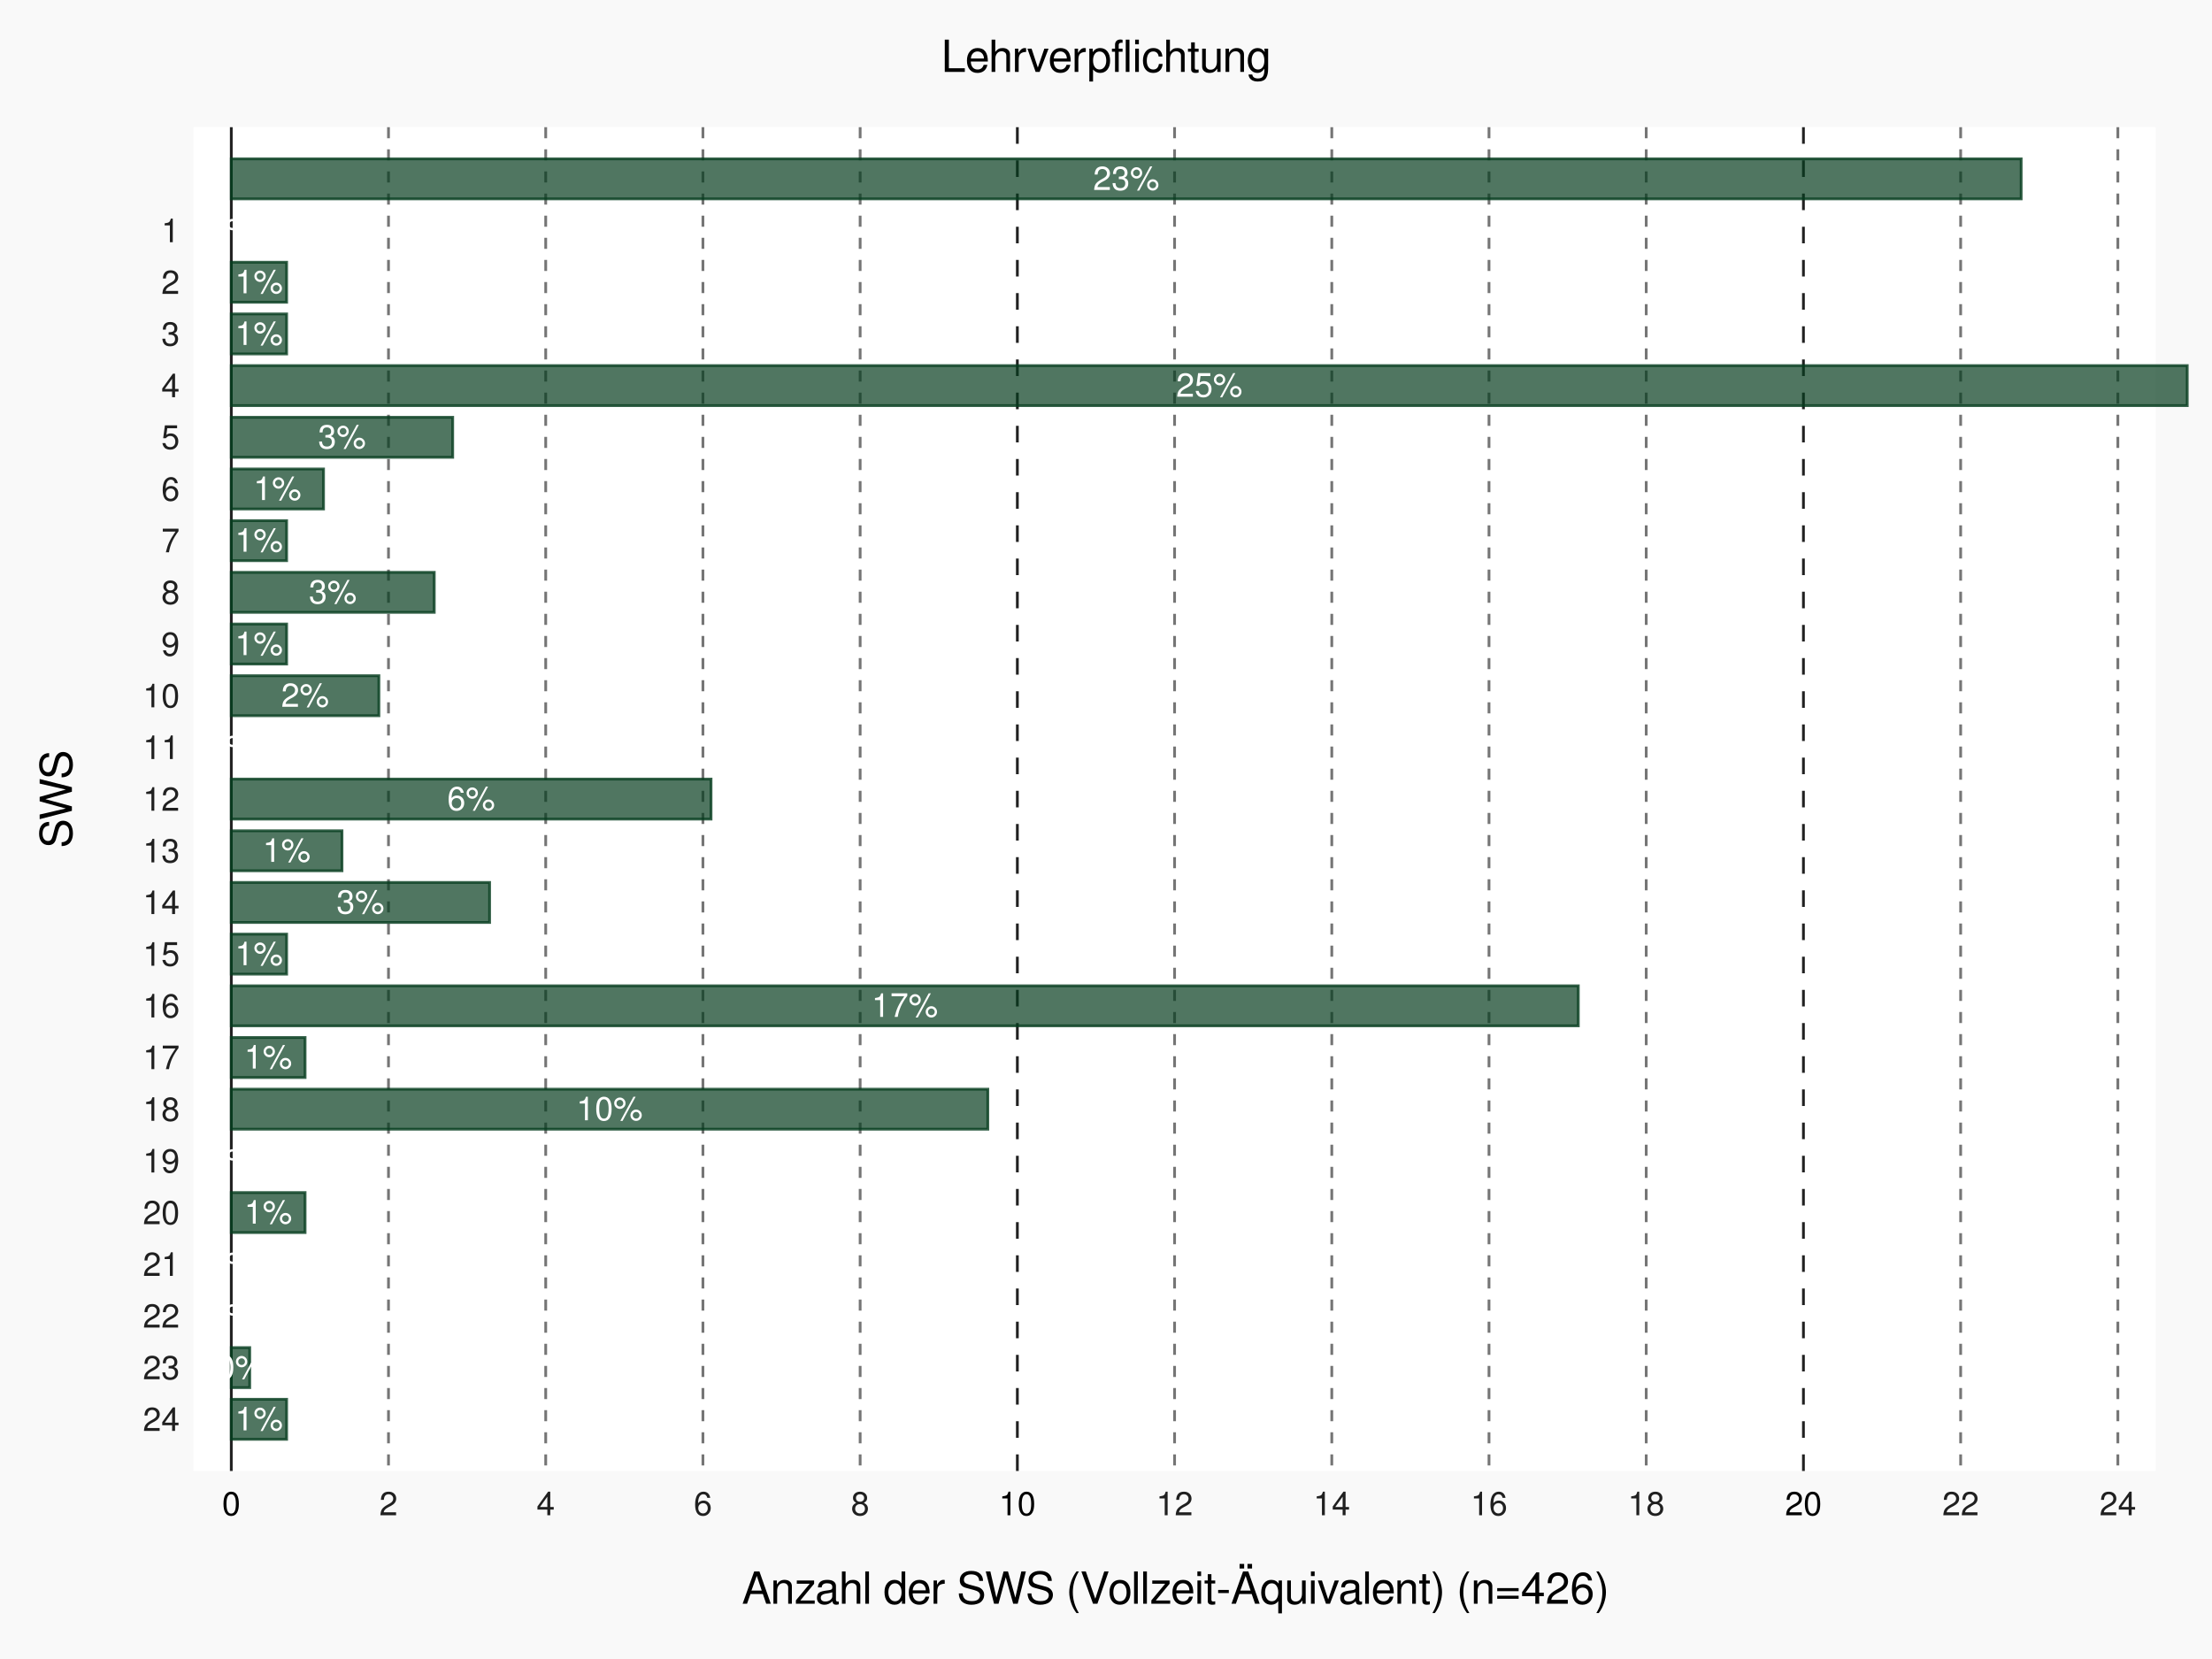
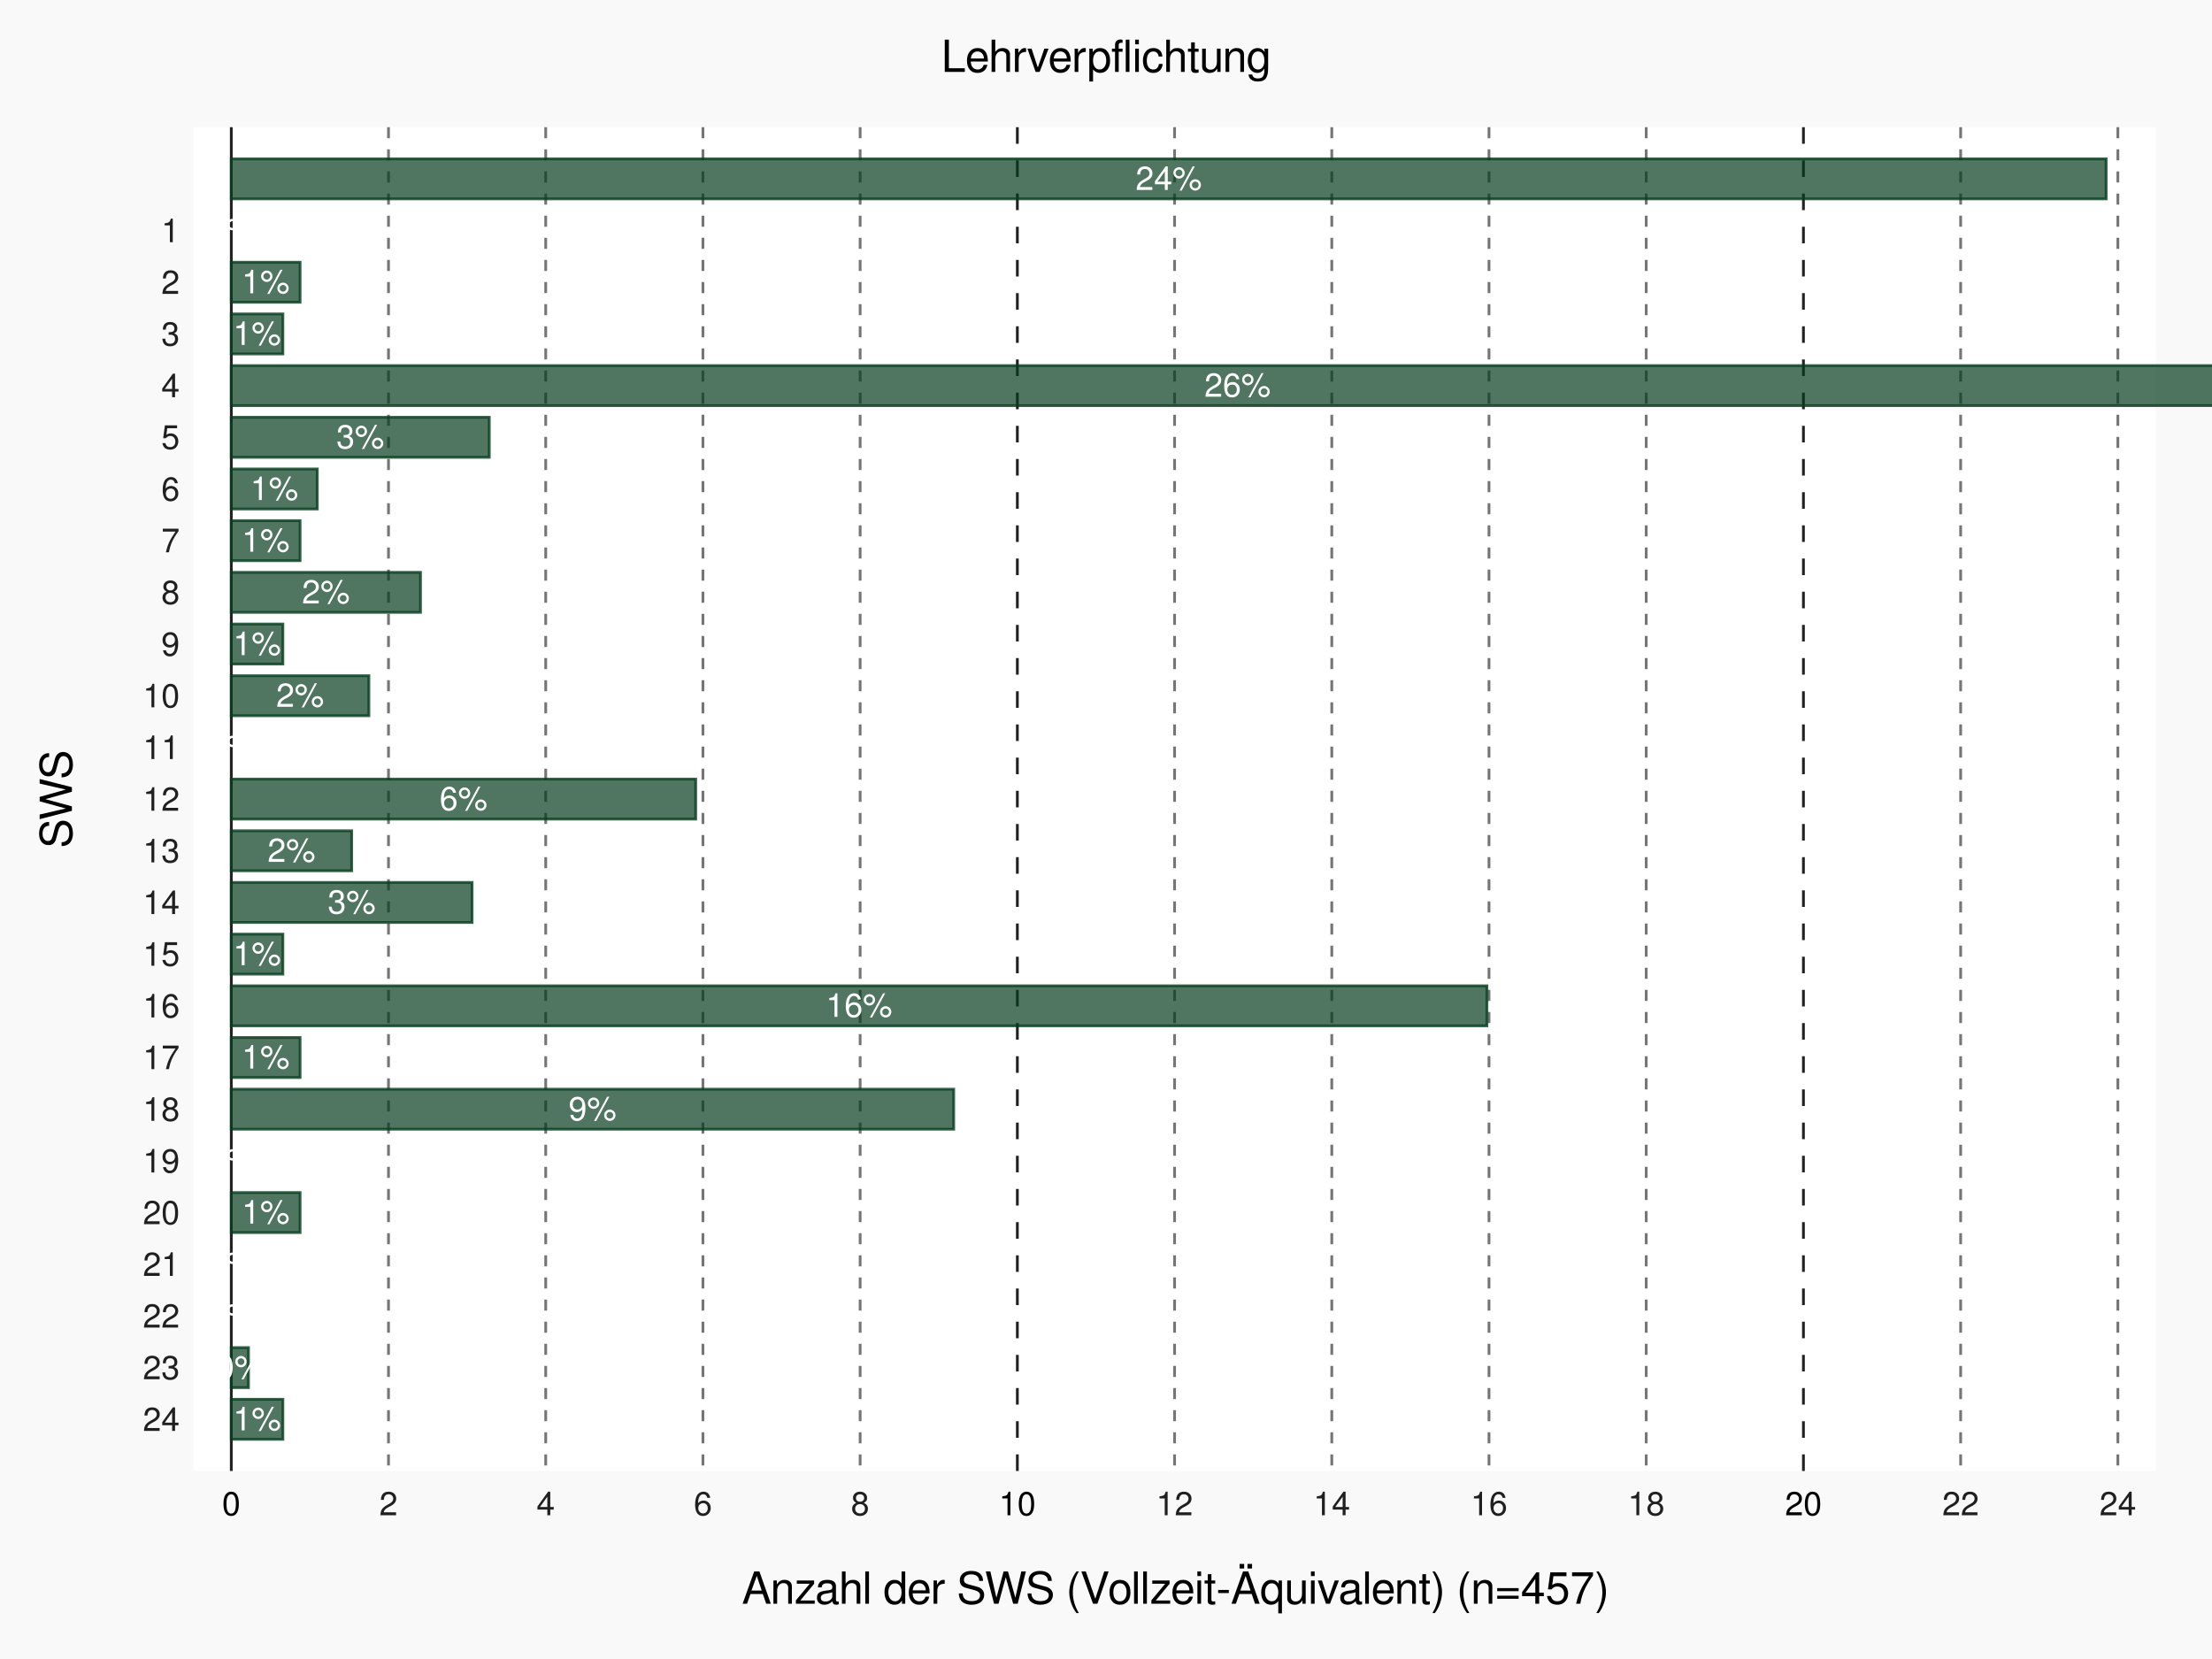
- <svg xmlns="http://www.w3.org/2000/svg" id="chart-ecb72e38-e268-4da4-b8d3-d5c1d3b3b442" class="pygal-chart" viewBox="0 0 800 600">
+ <svg xmlns="http://www.w3.org/2000/svg" id="chart-d87d4a45-ef77-462a-992e-b73d7b9a4979" class="pygal-chart" viewBox="0 0 800 600">
  <defs>
-     <style type="text/css">#chart-ecb72e38-e268-4da4-b8d3-d5c1d3b3b442{-webkit-user-select:none;-webkit-font-smoothing:antialiased;font-family:FreeSans}#chart-ecb72e38-e268-4da4-b8d3-d5c1d3b3b442 .title{font-family:FreeSans;font-size:16px}#chart-ecb72e38-e268-4da4-b8d3-d5c1d3b3b442 .legends .legend text{font-family:FreeSans;font-size:14px}#chart-ecb72e38-e268-4da4-b8d3-d5c1d3b3b442 .axis text{font-family:FreeSans;font-size:12px}#chart-ecb72e38-e268-4da4-b8d3-d5c1d3b3b442 .axis text.major{font-family:FreeSans;font-size:12px}#chart-ecb72e38-e268-4da4-b8d3-d5c1d3b3b442 .text-overlay text.value{font-family:FreeSans;font-size:12px}#chart-ecb72e38-e268-4da4-b8d3-d5c1d3b3b442 .text-overlay text.label{font-family:FreeSans;font-size:12px}#chart-ecb72e38-e268-4da4-b8d3-d5c1d3b3b442 .tooltip{font-family:FreeSans;font-size:14px}#chart-ecb72e38-e268-4da4-b8d3-d5c1d3b3b442 text.no_data{font-family:FreeSans;font-size:64px}
- #chart-ecb72e38-e268-4da4-b8d3-d5c1d3b3b442{background-color:rgba(249,249,249,1)}#chart-ecb72e38-e268-4da4-b8d3-d5c1d3b3b442 path,#chart-ecb72e38-e268-4da4-b8d3-d5c1d3b3b442 line,#chart-ecb72e38-e268-4da4-b8d3-d5c1d3b3b442 rect,#chart-ecb72e38-e268-4da4-b8d3-d5c1d3b3b442 circle{-webkit-transition:150ms;-moz-transition:150ms;transition:150ms}#chart-ecb72e38-e268-4da4-b8d3-d5c1d3b3b442 .graph &gt; .background{fill:rgba(249,249,249,1)}#chart-ecb72e38-e268-4da4-b8d3-d5c1d3b3b442 .plot &gt; .background{fill:rgba(255,255,255,1)}#chart-ecb72e38-e268-4da4-b8d3-d5c1d3b3b442 .graph{fill:rgba(0,0,0,.87)}#chart-ecb72e38-e268-4da4-b8d3-d5c1d3b3b442 text.no_data{fill:rgba(0,0,0,1)}#chart-ecb72e38-e268-4da4-b8d3-d5c1d3b3b442 .title{fill:rgba(0,0,0,1)}#chart-ecb72e38-e268-4da4-b8d3-d5c1d3b3b442 .legends .legend text{fill:rgba(0,0,0,.87)}#chart-ecb72e38-e268-4da4-b8d3-d5c1d3b3b442 .legends .legend:hover text{fill:rgba(0,0,0,1)}#chart-ecb72e38-e268-4da4-b8d3-d5c1d3b3b442 .axis .line{stroke:rgba(0,0,0,1)}#chart-ecb72e38-e268-4da4-b8d3-d5c1d3b3b442 .axis .guide.line{stroke:rgba(0,0,0,.54)}#chart-ecb72e38-e268-4da4-b8d3-d5c1d3b3b442 .axis .major.line{stroke:rgba(0,0,0,.87)}#chart-ecb72e38-e268-4da4-b8d3-d5c1d3b3b442 .axis text.major{fill:rgba(0,0,0,1)}#chart-ecb72e38-e268-4da4-b8d3-d5c1d3b3b442 .axis.y .guides:hover .guide.line,#chart-ecb72e38-e268-4da4-b8d3-d5c1d3b3b442 .line-graph .axis.x .guides:hover .guide.line,#chart-ecb72e38-e268-4da4-b8d3-d5c1d3b3b442 .stackedline-graph .axis.x .guides:hover .guide.line,#chart-ecb72e38-e268-4da4-b8d3-d5c1d3b3b442 .xy-graph .axis.x .guides:hover .guide.line{stroke:rgba(0,0,0,1)}#chart-ecb72e38-e268-4da4-b8d3-d5c1d3b3b442 .axis .guides:hover text{fill:rgba(0,0,0,1)}#chart-ecb72e38-e268-4da4-b8d3-d5c1d3b3b442 .reactive{fill-opacity:.7;stroke-opacity:.8}#chart-ecb72e38-e268-4da4-b8d3-d5c1d3b3b442 .ci{stroke:rgba(0,0,0,.87)}#chart-ecb72e38-e268-4da4-b8d3-d5c1d3b3b442 .reactive.active,#chart-ecb72e38-e268-4da4-b8d3-d5c1d3b3b442 .active .reactive{fill-opacity:.8;stroke-opacity:.9;stroke-width:4}#chart-ecb72e38-e268-4da4-b8d3-d5c1d3b3b442 .ci .reactive.active{stroke-width:1.5}#chart-ecb72e38-e268-4da4-b8d3-d5c1d3b3b442 .series text{fill:rgba(0,0,0,1)}#chart-ecb72e38-e268-4da4-b8d3-d5c1d3b3b442 .tooltip rect{fill:rgba(255,255,255,1);stroke:rgba(0,0,0,1);-webkit-transition:opacity 150ms;-moz-transition:opacity 150ms;transition:opacity 150ms}#chart-ecb72e38-e268-4da4-b8d3-d5c1d3b3b442 .tooltip .label{fill:rgba(0,0,0,.87)}#chart-ecb72e38-e268-4da4-b8d3-d5c1d3b3b442 .tooltip .label{fill:rgba(0,0,0,.87)}#chart-ecb72e38-e268-4da4-b8d3-d5c1d3b3b442 .tooltip .legend{font-size:.8em;fill:rgba(0,0,0,.54)}#chart-ecb72e38-e268-4da4-b8d3-d5c1d3b3b442 .tooltip .x_label{font-size:.6em;fill:rgba(0,0,0,1)}#chart-ecb72e38-e268-4da4-b8d3-d5c1d3b3b442 .tooltip .xlink{font-size:.5em;text-decoration:underline}#chart-ecb72e38-e268-4da4-b8d3-d5c1d3b3b442 .tooltip .value{font-size:1.5em}#chart-ecb72e38-e268-4da4-b8d3-d5c1d3b3b442 .bound{font-size:.5em}#chart-ecb72e38-e268-4da4-b8d3-d5c1d3b3b442 .max-value{font-size:.75em;fill:rgba(0,0,0,.54)}#chart-ecb72e38-e268-4da4-b8d3-d5c1d3b3b442 .map-element{fill:rgba(255,255,255,1);stroke:rgba(0,0,0,.54) !important}#chart-ecb72e38-e268-4da4-b8d3-d5c1d3b3b442 .map-element .reactive{fill-opacity:inherit;stroke-opacity:inherit}#chart-ecb72e38-e268-4da4-b8d3-d5c1d3b3b442 .color-0,#chart-ecb72e38-e268-4da4-b8d3-d5c1d3b3b442 .color-0 a:visited{stroke:#063d1e;fill:#063d1e}#chart-ecb72e38-e268-4da4-b8d3-d5c1d3b3b442 .text-overlay .color-0 text{fill:white}
- #chart-ecb72e38-e268-4da4-b8d3-d5c1d3b3b442 text.no_data{text-anchor:middle}#chart-ecb72e38-e268-4da4-b8d3-d5c1d3b3b442 .guide.line{fill:none}#chart-ecb72e38-e268-4da4-b8d3-d5c1d3b3b442 .centered{text-anchor:middle}#chart-ecb72e38-e268-4da4-b8d3-d5c1d3b3b442 .title{text-anchor:middle}#chart-ecb72e38-e268-4da4-b8d3-d5c1d3b3b442 .legends .legend text{fill-opacity:1}#chart-ecb72e38-e268-4da4-b8d3-d5c1d3b3b442 .axis.x text{text-anchor:middle}#chart-ecb72e38-e268-4da4-b8d3-d5c1d3b3b442 .axis.x:not(.web) text[transform]{text-anchor:start}#chart-ecb72e38-e268-4da4-b8d3-d5c1d3b3b442 .axis.x:not(.web) text[transform].backwards{text-anchor:end}#chart-ecb72e38-e268-4da4-b8d3-d5c1d3b3b442 .axis.y text{text-anchor:end}#chart-ecb72e38-e268-4da4-b8d3-d5c1d3b3b442 .axis.y text[transform].backwards{text-anchor:start}#chart-ecb72e38-e268-4da4-b8d3-d5c1d3b3b442 .axis.y2 text{text-anchor:start}#chart-ecb72e38-e268-4da4-b8d3-d5c1d3b3b442 .axis.y2 text[transform].backwards{text-anchor:end}#chart-ecb72e38-e268-4da4-b8d3-d5c1d3b3b442 .axis .guide.line{stroke-dasharray:4,4}#chart-ecb72e38-e268-4da4-b8d3-d5c1d3b3b442 .axis .major.guide.line{stroke-dasharray:6,6}#chart-ecb72e38-e268-4da4-b8d3-d5c1d3b3b442 .horizontal .axis.y .guide.line,#chart-ecb72e38-e268-4da4-b8d3-d5c1d3b3b442 .horizontal .axis.y2 .guide.line,#chart-ecb72e38-e268-4da4-b8d3-d5c1d3b3b442 .vertical .axis.x .guide.line{opacity:0}#chart-ecb72e38-e268-4da4-b8d3-d5c1d3b3b442 .horizontal .axis.always_show .guide.line,#chart-ecb72e38-e268-4da4-b8d3-d5c1d3b3b442 .vertical .axis.always_show .guide.line{opacity:1 !important}#chart-ecb72e38-e268-4da4-b8d3-d5c1d3b3b442 .axis.y .guides:hover .guide.line,#chart-ecb72e38-e268-4da4-b8d3-d5c1d3b3b442 .axis.y2 .guides:hover .guide.line,#chart-ecb72e38-e268-4da4-b8d3-d5c1d3b3b442 .axis.x .guides:hover .guide.line{opacity:1}#chart-ecb72e38-e268-4da4-b8d3-d5c1d3b3b442 .axis .guides:hover text{opacity:1}#chart-ecb72e38-e268-4da4-b8d3-d5c1d3b3b442 .nofill{fill:none}#chart-ecb72e38-e268-4da4-b8d3-d5c1d3b3b442 .subtle-fill{fill-opacity:.2}#chart-ecb72e38-e268-4da4-b8d3-d5c1d3b3b442 .dot{stroke-width:1px;fill-opacity:1}#chart-ecb72e38-e268-4da4-b8d3-d5c1d3b3b442 .dot.active{stroke-width:5px}#chart-ecb72e38-e268-4da4-b8d3-d5c1d3b3b442 .dot.negative{fill:transparent}#chart-ecb72e38-e268-4da4-b8d3-d5c1d3b3b442 text,#chart-ecb72e38-e268-4da4-b8d3-d5c1d3b3b442 tspan{stroke:none !important}#chart-ecb72e38-e268-4da4-b8d3-d5c1d3b3b442 .series text.active{opacity:1}#chart-ecb72e38-e268-4da4-b8d3-d5c1d3b3b442 .tooltip rect{fill-opacity:.95;stroke-width:.5}#chart-ecb72e38-e268-4da4-b8d3-d5c1d3b3b442 .tooltip text{fill-opacity:1}#chart-ecb72e38-e268-4da4-b8d3-d5c1d3b3b442 .showable{visibility:hidden}#chart-ecb72e38-e268-4da4-b8d3-d5c1d3b3b442 .showable.shown{visibility:visible}#chart-ecb72e38-e268-4da4-b8d3-d5c1d3b3b442 .gauge-background{fill:rgba(229,229,229,1);stroke:none}#chart-ecb72e38-e268-4da4-b8d3-d5c1d3b3b442 .bg-lines{stroke:rgba(249,249,249,1);stroke-width:2px}</style>
+     <style type="text/css">#chart-d87d4a45-ef77-462a-992e-b73d7b9a4979{-webkit-user-select:none;-webkit-font-smoothing:antialiased;font-family:FreeSans}#chart-d87d4a45-ef77-462a-992e-b73d7b9a4979 .title{font-family:FreeSans;font-size:16px}#chart-d87d4a45-ef77-462a-992e-b73d7b9a4979 .legends .legend text{font-family:FreeSans;font-size:14px}#chart-d87d4a45-ef77-462a-992e-b73d7b9a4979 .axis text{font-family:FreeSans;font-size:12px}#chart-d87d4a45-ef77-462a-992e-b73d7b9a4979 .axis text.major{font-family:FreeSans;font-size:12px}#chart-d87d4a45-ef77-462a-992e-b73d7b9a4979 .text-overlay text.value{font-family:FreeSans;font-size:12px}#chart-d87d4a45-ef77-462a-992e-b73d7b9a4979 .text-overlay text.label{font-family:FreeSans;font-size:12px}#chart-d87d4a45-ef77-462a-992e-b73d7b9a4979 .tooltip{font-family:FreeSans;font-size:14px}#chart-d87d4a45-ef77-462a-992e-b73d7b9a4979 text.no_data{font-family:FreeSans;font-size:64px}
+ #chart-d87d4a45-ef77-462a-992e-b73d7b9a4979{background-color:rgba(249,249,249,1)}#chart-d87d4a45-ef77-462a-992e-b73d7b9a4979 path,#chart-d87d4a45-ef77-462a-992e-b73d7b9a4979 line,#chart-d87d4a45-ef77-462a-992e-b73d7b9a4979 rect,#chart-d87d4a45-ef77-462a-992e-b73d7b9a4979 circle{-webkit-transition:150ms;-moz-transition:150ms;transition:150ms}#chart-d87d4a45-ef77-462a-992e-b73d7b9a4979 .graph &gt; .background{fill:rgba(249,249,249,1)}#chart-d87d4a45-ef77-462a-992e-b73d7b9a4979 .plot &gt; .background{fill:rgba(255,255,255,1)}#chart-d87d4a45-ef77-462a-992e-b73d7b9a4979 .graph{fill:rgba(0,0,0,.87)}#chart-d87d4a45-ef77-462a-992e-b73d7b9a4979 text.no_data{fill:rgba(0,0,0,1)}#chart-d87d4a45-ef77-462a-992e-b73d7b9a4979 .title{fill:rgba(0,0,0,1)}#chart-d87d4a45-ef77-462a-992e-b73d7b9a4979 .legends .legend text{fill:rgba(0,0,0,.87)}#chart-d87d4a45-ef77-462a-992e-b73d7b9a4979 .legends .legend:hover text{fill:rgba(0,0,0,1)}#chart-d87d4a45-ef77-462a-992e-b73d7b9a4979 .axis .line{stroke:rgba(0,0,0,1)}#chart-d87d4a45-ef77-462a-992e-b73d7b9a4979 .axis .guide.line{stroke:rgba(0,0,0,.54)}#chart-d87d4a45-ef77-462a-992e-b73d7b9a4979 .axis .major.line{stroke:rgba(0,0,0,.87)}#chart-d87d4a45-ef77-462a-992e-b73d7b9a4979 .axis text.major{fill:rgba(0,0,0,1)}#chart-d87d4a45-ef77-462a-992e-b73d7b9a4979 .axis.y .guides:hover .guide.line,#chart-d87d4a45-ef77-462a-992e-b73d7b9a4979 .line-graph .axis.x .guides:hover .guide.line,#chart-d87d4a45-ef77-462a-992e-b73d7b9a4979 .stackedline-graph .axis.x .guides:hover .guide.line,#chart-d87d4a45-ef77-462a-992e-b73d7b9a4979 .xy-graph .axis.x .guides:hover .guide.line{stroke:rgba(0,0,0,1)}#chart-d87d4a45-ef77-462a-992e-b73d7b9a4979 .axis .guides:hover text{fill:rgba(0,0,0,1)}#chart-d87d4a45-ef77-462a-992e-b73d7b9a4979 .reactive{fill-opacity:.7;stroke-opacity:.8}#chart-d87d4a45-ef77-462a-992e-b73d7b9a4979 .ci{stroke:rgba(0,0,0,.87)}#chart-d87d4a45-ef77-462a-992e-b73d7b9a4979 .reactive.active,#chart-d87d4a45-ef77-462a-992e-b73d7b9a4979 .active .reactive{fill-opacity:.8;stroke-opacity:.9;stroke-width:4}#chart-d87d4a45-ef77-462a-992e-b73d7b9a4979 .ci .reactive.active{stroke-width:1.5}#chart-d87d4a45-ef77-462a-992e-b73d7b9a4979 .series text{fill:rgba(0,0,0,1)}#chart-d87d4a45-ef77-462a-992e-b73d7b9a4979 .tooltip rect{fill:rgba(255,255,255,1);stroke:rgba(0,0,0,1);-webkit-transition:opacity 150ms;-moz-transition:opacity 150ms;transition:opacity 150ms}#chart-d87d4a45-ef77-462a-992e-b73d7b9a4979 .tooltip .label{fill:rgba(0,0,0,.87)}#chart-d87d4a45-ef77-462a-992e-b73d7b9a4979 .tooltip .label{fill:rgba(0,0,0,.87)}#chart-d87d4a45-ef77-462a-992e-b73d7b9a4979 .tooltip .legend{font-size:.8em;fill:rgba(0,0,0,.54)}#chart-d87d4a45-ef77-462a-992e-b73d7b9a4979 .tooltip .x_label{font-size:.6em;fill:rgba(0,0,0,1)}#chart-d87d4a45-ef77-462a-992e-b73d7b9a4979 .tooltip .xlink{font-size:.5em;text-decoration:underline}#chart-d87d4a45-ef77-462a-992e-b73d7b9a4979 .tooltip .value{font-size:1.5em}#chart-d87d4a45-ef77-462a-992e-b73d7b9a4979 .bound{font-size:.5em}#chart-d87d4a45-ef77-462a-992e-b73d7b9a4979 .max-value{font-size:.75em;fill:rgba(0,0,0,.54)}#chart-d87d4a45-ef77-462a-992e-b73d7b9a4979 .map-element{fill:rgba(255,255,255,1);stroke:rgba(0,0,0,.54) !important}#chart-d87d4a45-ef77-462a-992e-b73d7b9a4979 .map-element .reactive{fill-opacity:inherit;stroke-opacity:inherit}#chart-d87d4a45-ef77-462a-992e-b73d7b9a4979 .color-0,#chart-d87d4a45-ef77-462a-992e-b73d7b9a4979 .color-0 a:visited{stroke:#063d1e;fill:#063d1e}#chart-d87d4a45-ef77-462a-992e-b73d7b9a4979 .text-overlay .color-0 text{fill:white}
+ #chart-d87d4a45-ef77-462a-992e-b73d7b9a4979 text.no_data{text-anchor:middle}#chart-d87d4a45-ef77-462a-992e-b73d7b9a4979 .guide.line{fill:none}#chart-d87d4a45-ef77-462a-992e-b73d7b9a4979 .centered{text-anchor:middle}#chart-d87d4a45-ef77-462a-992e-b73d7b9a4979 .title{text-anchor:middle}#chart-d87d4a45-ef77-462a-992e-b73d7b9a4979 .legends .legend text{fill-opacity:1}#chart-d87d4a45-ef77-462a-992e-b73d7b9a4979 .axis.x text{text-anchor:middle}#chart-d87d4a45-ef77-462a-992e-b73d7b9a4979 .axis.x:not(.web) text[transform]{text-anchor:start}#chart-d87d4a45-ef77-462a-992e-b73d7b9a4979 .axis.x:not(.web) text[transform].backwards{text-anchor:end}#chart-d87d4a45-ef77-462a-992e-b73d7b9a4979 .axis.y text{text-anchor:end}#chart-d87d4a45-ef77-462a-992e-b73d7b9a4979 .axis.y text[transform].backwards{text-anchor:start}#chart-d87d4a45-ef77-462a-992e-b73d7b9a4979 .axis.y2 text{text-anchor:start}#chart-d87d4a45-ef77-462a-992e-b73d7b9a4979 .axis.y2 text[transform].backwards{text-anchor:end}#chart-d87d4a45-ef77-462a-992e-b73d7b9a4979 .axis .guide.line{stroke-dasharray:4,4}#chart-d87d4a45-ef77-462a-992e-b73d7b9a4979 .axis .major.guide.line{stroke-dasharray:6,6}#chart-d87d4a45-ef77-462a-992e-b73d7b9a4979 .horizontal .axis.y .guide.line,#chart-d87d4a45-ef77-462a-992e-b73d7b9a4979 .horizontal .axis.y2 .guide.line,#chart-d87d4a45-ef77-462a-992e-b73d7b9a4979 .vertical .axis.x .guide.line{opacity:0}#chart-d87d4a45-ef77-462a-992e-b73d7b9a4979 .horizontal .axis.always_show .guide.line,#chart-d87d4a45-ef77-462a-992e-b73d7b9a4979 .vertical .axis.always_show .guide.line{opacity:1 !important}#chart-d87d4a45-ef77-462a-992e-b73d7b9a4979 .axis.y .guides:hover .guide.line,#chart-d87d4a45-ef77-462a-992e-b73d7b9a4979 .axis.y2 .guides:hover .guide.line,#chart-d87d4a45-ef77-462a-992e-b73d7b9a4979 .axis.x .guides:hover .guide.line{opacity:1}#chart-d87d4a45-ef77-462a-992e-b73d7b9a4979 .axis .guides:hover text{opacity:1}#chart-d87d4a45-ef77-462a-992e-b73d7b9a4979 .nofill{fill:none}#chart-d87d4a45-ef77-462a-992e-b73d7b9a4979 .subtle-fill{fill-opacity:.2}#chart-d87d4a45-ef77-462a-992e-b73d7b9a4979 .dot{stroke-width:1px;fill-opacity:1}#chart-d87d4a45-ef77-462a-992e-b73d7b9a4979 .dot.active{stroke-width:5px}#chart-d87d4a45-ef77-462a-992e-b73d7b9a4979 .dot.negative{fill:transparent}#chart-d87d4a45-ef77-462a-992e-b73d7b9a4979 text,#chart-d87d4a45-ef77-462a-992e-b73d7b9a4979 tspan{stroke:none !important}#chart-d87d4a45-ef77-462a-992e-b73d7b9a4979 .series text.active{opacity:1}#chart-d87d4a45-ef77-462a-992e-b73d7b9a4979 .tooltip rect{fill-opacity:.95;stroke-width:.5}#chart-d87d4a45-ef77-462a-992e-b73d7b9a4979 .tooltip text{fill-opacity:1}#chart-d87d4a45-ef77-462a-992e-b73d7b9a4979 .showable{visibility:hidden}#chart-d87d4a45-ef77-462a-992e-b73d7b9a4979 .showable.shown{visibility:visible}#chart-d87d4a45-ef77-462a-992e-b73d7b9a4979 .gauge-background{fill:rgba(229,229,229,1);stroke:none}#chart-d87d4a45-ef77-462a-992e-b73d7b9a4979 .bg-lines{stroke:rgba(249,249,249,1);stroke-width:2px}</style>
  </defs>
  <g class="graph horizontalbar-graph horizontal">
    <rect x="0" y="0" width="800" height="600" class="background" />
    <g transform="translate(70, 46)" class="plot">
      <rect x="0" y="0" width="709.6" height="486" class="background" />
      <g class="axis y">
        <g class="guides">
          <text x="-5" y="471.508" class="">24</text>
        </g>
        <g class="guides">
          <text x="-5" y="452.815" class="">23</text>
        </g>
        <g class="guides">
          <text x="-5" y="434.123" class="">22</text>
        </g>
        <g class="guides">
          <text x="-5" y="415.431" class="">21</text>
        </g>
        <g class="guides">
          <text x="-5" y="396.738" class="">20</text>
        </g>
        <g class="guides">
          <text x="-5" y="378.046" class="">19</text>
        </g>
        <g class="guides">
          <text x="-5" y="359.354" class="">18</text>
        </g>
        <g class="guides">
          <text x="-5" y="340.662" class="">17</text>
        </g>
        <g class="guides">
          <text x="-5" y="321.969" class="">16</text>
        </g>
        <g class="guides">
          <text x="-5" y="303.277" class="">15</text>
        </g>
        <g class="guides">
          <text x="-5" y="284.585" class="">14</text>
        </g>
        <g class="guides">
          <text x="-5" y="265.892" class="">13</text>
        </g>
        <g class="guides">
          <text x="-5" y="247.2" class="">12</text>
        </g>
        <g class="guides">
          <text x="-5" y="228.508" class="">11</text>
        </g>
        <g class="guides">
          <text x="-5" y="209.815" class="">10</text>
        </g>
        <g class="guides">
          <text x="-5" y="191.123" class="">9</text>
        </g>
        <g class="guides">
          <text x="-5" y="172.431" class="">8</text>
        </g>
        <g class="guides">
          <text x="-5" y="153.738" class="">7</text>
        </g>
        <g class="guides">
          <text x="-5" y="135.046" class="">6</text>
        </g>
        <g class="guides">
          <text x="-5" y="116.354" class="">5</text>
        </g>
        <g class="guides">
          <text x="-5" y="97.662" class="">4</text>
        </g>
        <g class="guides">
          <text x="-5" y="78.969" class="">3</text>
        </g>
        <g class="guides">
          <text x="-5" y="60.277" class="">2</text>
        </g>
        <g class="guides">
          <text x="-5" y="41.585" class="">1</text>
        </g>
      </g>
      <g class="axis x always_show">
        <g class="guides">
          <path d="M13.646 0 v486" class="axis major line" />
          <text x="13.646" y="502.0" class="major">0</text>
        </g>
        <g class="guides">
          <path d="M70.505 0 v486" class="guide line" />
          <text x="70.505" y="502.0" class="">2</text>
        </g>
        <g class="guides">
          <path d="M127.364 0 v486" class="guide line" />
          <text x="127.364" y="502.0" class="">4</text>
        </g>
        <g class="guides">
          <path d="M184.223 0 v486" class="guide line" />
          <text x="184.223" y="502.0" class="">6</text>
        </g>
        <g class="guides">
          <path d="M241.082 0 v486" class="guide line" />
          <text x="241.082" y="502.0" class="">8</text>
        </g>
        <g class="guides">
          <path d="M297.941 0 v486" class="major guide line" />
          <text x="297.941" y="502.0" class="major">10</text>
        </g>
        <g class="guides">
          <path d="M354.8 0 v486" class="guide line" />
          <text x="354.8" y="502.0" class="">12</text>
        </g>
        <g class="guides">
          <path d="M411.659 0 v486" class="guide line" />
          <text x="411.659" y="502.0" class="">14</text>
        </g>
        <g class="guides">
          <path d="M468.518 0 v486" class="guide line" />
          <text x="468.518" y="502.0" class="">16</text>
        </g>
        <g class="guides">
          <path d="M525.377 0 v486" class="guide line" />
          <text x="525.377" y="502.0" class="">18</text>
        </g>
        <g class="guides">
          <path d="M582.236 0 v486" class="major guide line" />
          <text x="582.236" y="502.0" class="major">20</text>
        </g>
        <g class="guides">
          <path d="M639.095 0 v486" class="guide line" />
          <text x="639.095" y="502.0" class="">22</text>
        </g>
        <g class="guides">
          <path d="M695.954 0 v486" class="guide line" />
          <text x="695.954" y="502.0" class="">24</text>
        </g>
      </g>
      <g class="series serie-0 color-0">
        <g class="bars">
          <g class="bar">
-             <rect x="13.646" y="460.07" rx="0" ry="0" width="20.021" height="14.475" class="rect reactive tooltip-trigger" />
-           </g>
-           <g class="bar">
-             <rect x="13.646" y="441.378" rx="0" ry="0" width="6.674" height="14.475" class="rect reactive tooltip-trigger" />
+             <rect x="13.646" y="460.07" rx="0" ry="0" width="18.663" height="14.475" class="rect reactive tooltip-trigger" />
+           </g>
+           <g class="bar">
+             <rect x="13.646" y="441.378" rx="0" ry="0" width="6.221" height="14.475" class="rect reactive tooltip-trigger" />
          </g>
          <g class="bar">
            <rect x="13.646" y="422.685" rx="0" ry="0" height="14.475" class="rect reactive tooltip-trigger" />
          </g>
          <g class="bar">
            <rect x="13.646" y="403.993" rx="0" ry="0" height="14.475" class="rect reactive tooltip-trigger" />
          </g>
          <g class="bar">
-             <rect x="13.646" y="385.301" rx="0" ry="0" width="26.694" height="14.475" class="rect reactive tooltip-trigger" />
+             <rect x="13.646" y="385.301" rx="0" ry="0" width="24.884" height="14.475" class="rect reactive tooltip-trigger" />
          </g>
          <g class="bar">
            <rect x="13.646" y="366.608" rx="0" ry="0" height="14.475" class="rect reactive tooltip-trigger" />
          </g>
          <g class="bar">
-             <rect x="13.646" y="347.916" rx="0" ry="0" width="273.617" height="14.475" class="rect reactive tooltip-trigger" />
-           </g>
-           <g class="bar">
-             <rect x="13.646" y="329.224" rx="0" ry="0" width="26.694" height="14.475" class="rect reactive tooltip-trigger" />
-           </g>
-           <g class="bar">
-             <rect x="13.646" y="310.532" rx="0" ry="0" width="487.172" height="14.475" class="rect reactive tooltip-trigger" />
-           </g>
-           <g class="bar">
-             <rect x="13.646" y="291.839" rx="0" ry="0" width="20.021" height="14.475" class="rect reactive tooltip-trigger" />
-           </g>
-           <g class="bar">
-             <rect x="13.646" y="273.147" rx="0" ry="0" width="93.43" height="14.475" class="rect reactive tooltip-trigger" />
-           </g>
-           <g class="bar">
-             <rect x="13.646" y="254.455" rx="0" ry="0" width="40.042" height="14.475" class="rect reactive tooltip-trigger" />
-           </g>
-           <g class="bar">
-             <rect x="13.646" y="235.762" rx="0" ry="0" width="173.513" height="14.475" class="rect reactive tooltip-trigger" />
+             <rect x="13.646" y="347.916" rx="0" ry="0" width="261.278" height="14.475" class="rect reactive tooltip-trigger" />
+           </g>
+           <g class="bar">
+             <rect x="13.646" y="329.224" rx="0" ry="0" width="24.884" height="14.475" class="rect reactive tooltip-trigger" />
+           </g>
+           <g class="bar">
+             <rect x="13.646" y="310.532" rx="0" ry="0" width="454.125" height="14.475" class="rect reactive tooltip-trigger" />
+           </g>
+           <g class="bar">
+             <rect x="13.646" y="291.839" rx="0" ry="0" width="18.663" height="14.475" class="rect reactive tooltip-trigger" />
+           </g>
+           <g class="bar">
+             <rect x="13.646" y="273.147" rx="0" ry="0" width="87.093" height="14.475" class="rect reactive tooltip-trigger" />
+           </g>
+           <g class="bar">
+             <rect x="13.646" y="254.455" rx="0" ry="0" width="43.546" height="14.475" class="rect reactive tooltip-trigger" />
+           </g>
+           <g class="bar">
+             <rect x="13.646" y="235.762" rx="0" ry="0" width="167.964" height="14.475" class="rect reactive tooltip-trigger" />
          </g>
          <g class="bar">
            <rect x="13.646" y="217.07" rx="0" ry="0" height="14.475" class="rect reactive tooltip-trigger" />
          </g>
          <g class="bar">
-             <rect x="13.646" y="198.378" rx="0" ry="0" width="53.389" height="14.475" class="rect reactive tooltip-trigger" />
-           </g>
-           <g class="bar">
-             <rect x="13.646" y="179.685" rx="0" ry="0" width="20.021" height="14.475" class="rect reactive tooltip-trigger" />
-           </g>
-           <g class="bar">
-             <rect x="13.646" y="160.993" rx="0" ry="0" width="73.409" height="14.475" class="rect reactive tooltip-trigger" />
-           </g>
-           <g class="bar">
-             <rect x="13.646" y="142.301" rx="0" ry="0" width="20.021" height="14.475" class="rect reactive tooltip-trigger" />
-           </g>
-           <g class="bar">
-             <rect x="13.646" y="123.608" rx="0" ry="0" width="33.368" height="14.475" class="rect reactive tooltip-trigger" />
-           </g>
-           <g class="bar">
-             <rect x="13.646" y="104.916" rx="0" ry="0" width="80.083" height="14.475" class="rect reactive tooltip-trigger" />
-           </g>
-           <g class="bar">
-             <rect x="13.646" y="86.224" rx="0" ry="0" width="707.4" height="14.475" class="rect reactive tooltip-trigger" />
-           </g>
-           <g class="bar">
-             <rect x="13.646" y="67.532" rx="0" ry="0" width="20.021" height="14.475" class="rect reactive tooltip-trigger" />
-           </g>
-           <g class="bar">
-             <rect x="13.646" y="48.839" rx="0" ry="0" width="20.021" height="14.475" class="rect reactive tooltip-trigger" />
+             <rect x="13.646" y="198.378" rx="0" ry="0" width="49.767" height="14.475" class="rect reactive tooltip-trigger" />
+           </g>
+           <g class="bar">
+             <rect x="13.646" y="179.685" rx="0" ry="0" width="18.663" height="14.475" class="rect reactive tooltip-trigger" />
+           </g>
+           <g class="bar">
+             <rect x="13.646" y="160.993" rx="0" ry="0" width="68.43" height="14.475" class="rect reactive tooltip-trigger" />
+           </g>
+           <g class="bar">
+             <rect x="13.646" y="142.301" rx="0" ry="0" width="24.884" height="14.475" class="rect reactive tooltip-trigger" />
+           </g>
+           <g class="bar">
+             <rect x="13.646" y="123.608" rx="0" ry="0" width="31.104" height="14.475" class="rect reactive tooltip-trigger" />
+           </g>
+           <g class="bar">
+             <rect x="13.646" y="104.916" rx="0" ry="0" width="93.313" height="14.475" class="rect reactive tooltip-trigger" />
+           </g>
+           <g class="bar">
+             <rect x="13.646" y="86.224" rx="0" ry="0" width="727.845" height="14.475" class="rect reactive tooltip-trigger" />
+           </g>
+           <g class="bar">
+             <rect x="13.646" y="67.532" rx="0" ry="0" width="18.663" height="14.475" class="rect reactive tooltip-trigger" />
+           </g>
+           <g class="bar">
+             <rect x="13.646" y="48.839" rx="0" ry="0" width="24.884" height="14.475" class="rect reactive tooltip-trigger" />
          </g>
          <g class="bar">
            <rect x="13.646" y="30.147" rx="0" ry="0" height="14.475" class="rect reactive tooltip-trigger" />
          </g>
          <g class="bar">
-             <rect x="13.646" y="11.455" rx="0" ry="0" width="647.338" height="14.475" class="rect reactive tooltip-trigger" />
+             <rect x="13.646" y="11.455" rx="0" ry="0" width="678.077" height="14.475" class="rect reactive tooltip-trigger" />
          </g>
        </g>
      </g>
    </g>
    <g class="titles">
      <text x="400.0" y="26" class="title plot_title">Lehrverpflichtung</text>
-       <text x="425.2" y="580" class="title">Anzahl der SWS (Vollzeit-Äquivalent) (n=426)</text>
+       <text x="425.2" y="580" class="title">Anzahl der SWS (Vollzeit-Äquivalent) (n=457)</text>
      <text x="0" y="315.0" class="title" transform="rotate(-90 0 289)">SWS</text>
    </g>
    <g transform="translate(70, 46)" class="plot overlay">
      <g class="series serie-0 color-0" />
    </g>
    <g transform="translate(70, 46)" class="plot text-overlay">
      <g class="series serie-0 color-0">
-         <text text-anchor="middle" x="23.657" y="471.308" class="value">1%</text>
-         <text text-anchor="middle" x="16.983" y="452.615" class="value">0%</text>
+         <text text-anchor="middle" x="22.977" y="471.308" class="value">1%</text>
+         <text text-anchor="middle" x="16.757" y="452.615" class="value">0%</text>
        <text text-anchor="middle" x="13.646" y="433.923" class="value">0%</text>
        <text text-anchor="middle" x="13.646" y="415.231" class="value">0%</text>
-         <text text-anchor="middle" x="26.993" y="396.538" class="value">1%</text>
+         <text text-anchor="middle" x="26.088" y="396.538" class="value">1%</text>
        <text text-anchor="middle" x="13.646" y="377.846" class="value">0%</text>
-         <text text-anchor="middle" x="150.455" y="359.154" class="value">10%</text>
-         <text text-anchor="middle" x="26.993" y="340.462" class="value">1%</text>
-         <text text-anchor="middle" x="257.232" y="321.769" class="value">17%</text>
-         <text text-anchor="middle" x="23.657" y="303.077" class="value">1%</text>
-         <text text-anchor="middle" x="60.361" y="284.385" class="value">3%</text>
-         <text text-anchor="middle" x="33.667" y="265.692" class="value">1%</text>
-         <text text-anchor="middle" x="100.403" y="247" class="value">6%</text>
+         <text text-anchor="middle" x="144.285" y="359.154" class="value">9%</text>
+         <text text-anchor="middle" x="26.088" y="340.462" class="value">1%</text>
+         <text text-anchor="middle" x="240.709" y="321.769" class="value">16%</text>
+         <text text-anchor="middle" x="22.977" y="303.077" class="value">1%</text>
+         <text text-anchor="middle" x="57.192" y="284.385" class="value">3%</text>
+         <text text-anchor="middle" x="35.419" y="265.692" class="value">2%</text>
+         <text text-anchor="middle" x="97.628" y="247" class="value">6%</text>
        <text text-anchor="middle" x="13.646" y="228.308" class="value">0%</text>
-         <text text-anchor="middle" x="40.341" y="209.615" class="value">2%</text>
-         <text text-anchor="middle" x="23.657" y="190.923" class="value">1%</text>
-         <text text-anchor="middle" x="50.351" y="172.231" class="value">3%</text>
-         <text text-anchor="middle" x="23.657" y="153.538" class="value">1%</text>
-         <text text-anchor="middle" x="30.33" y="134.846" class="value">1%</text>
-         <text text-anchor="middle" x="53.688" y="116.154" class="value">3%</text>
-         <text text-anchor="middle" x="367.346" y="97.462" class="value">25%</text>
-         <text text-anchor="middle" x="23.657" y="78.769" class="value">1%</text>
-         <text text-anchor="middle" x="23.657" y="60.077" class="value">1%</text>
+         <text text-anchor="middle" x="38.53" y="209.615" class="value">2%</text>
+         <text text-anchor="middle" x="22.977" y="190.923" class="value">1%</text>
+         <text text-anchor="middle" x="47.861" y="172.231" class="value">2%</text>
+         <text text-anchor="middle" x="26.088" y="153.538" class="value">1%</text>
+         <text text-anchor="middle" x="29.198" y="134.846" class="value">1%</text>
+         <text text-anchor="middle" x="60.303" y="116.154" class="value">3%</text>
+         <text text-anchor="middle" x="377.568" y="97.462" class="value">26%</text>
+         <text text-anchor="middle" x="22.977" y="78.769" class="value">1%</text>
+         <text text-anchor="middle" x="26.088" y="60.077" class="value">1%</text>
        <text text-anchor="middle" x="13.646" y="41.385" class="value">0%</text>
-         <text text-anchor="middle" x="337.315" y="22.692" class="value">23%</text>
+         <text text-anchor="middle" x="352.685" y="22.692" class="value">24%</text>
      </g>
    </g>
    <g transform="translate(70, 46)" class="plot tooltip-overlay">
      <g transform="translate(0 0)" style="opacity: 0" class="tooltip">
        <rect rx="0" ry="0" width="0" height="0" class="tooltip-box" />
        <g class="text" />
      </g>
    </g>
  </g>
</svg>
